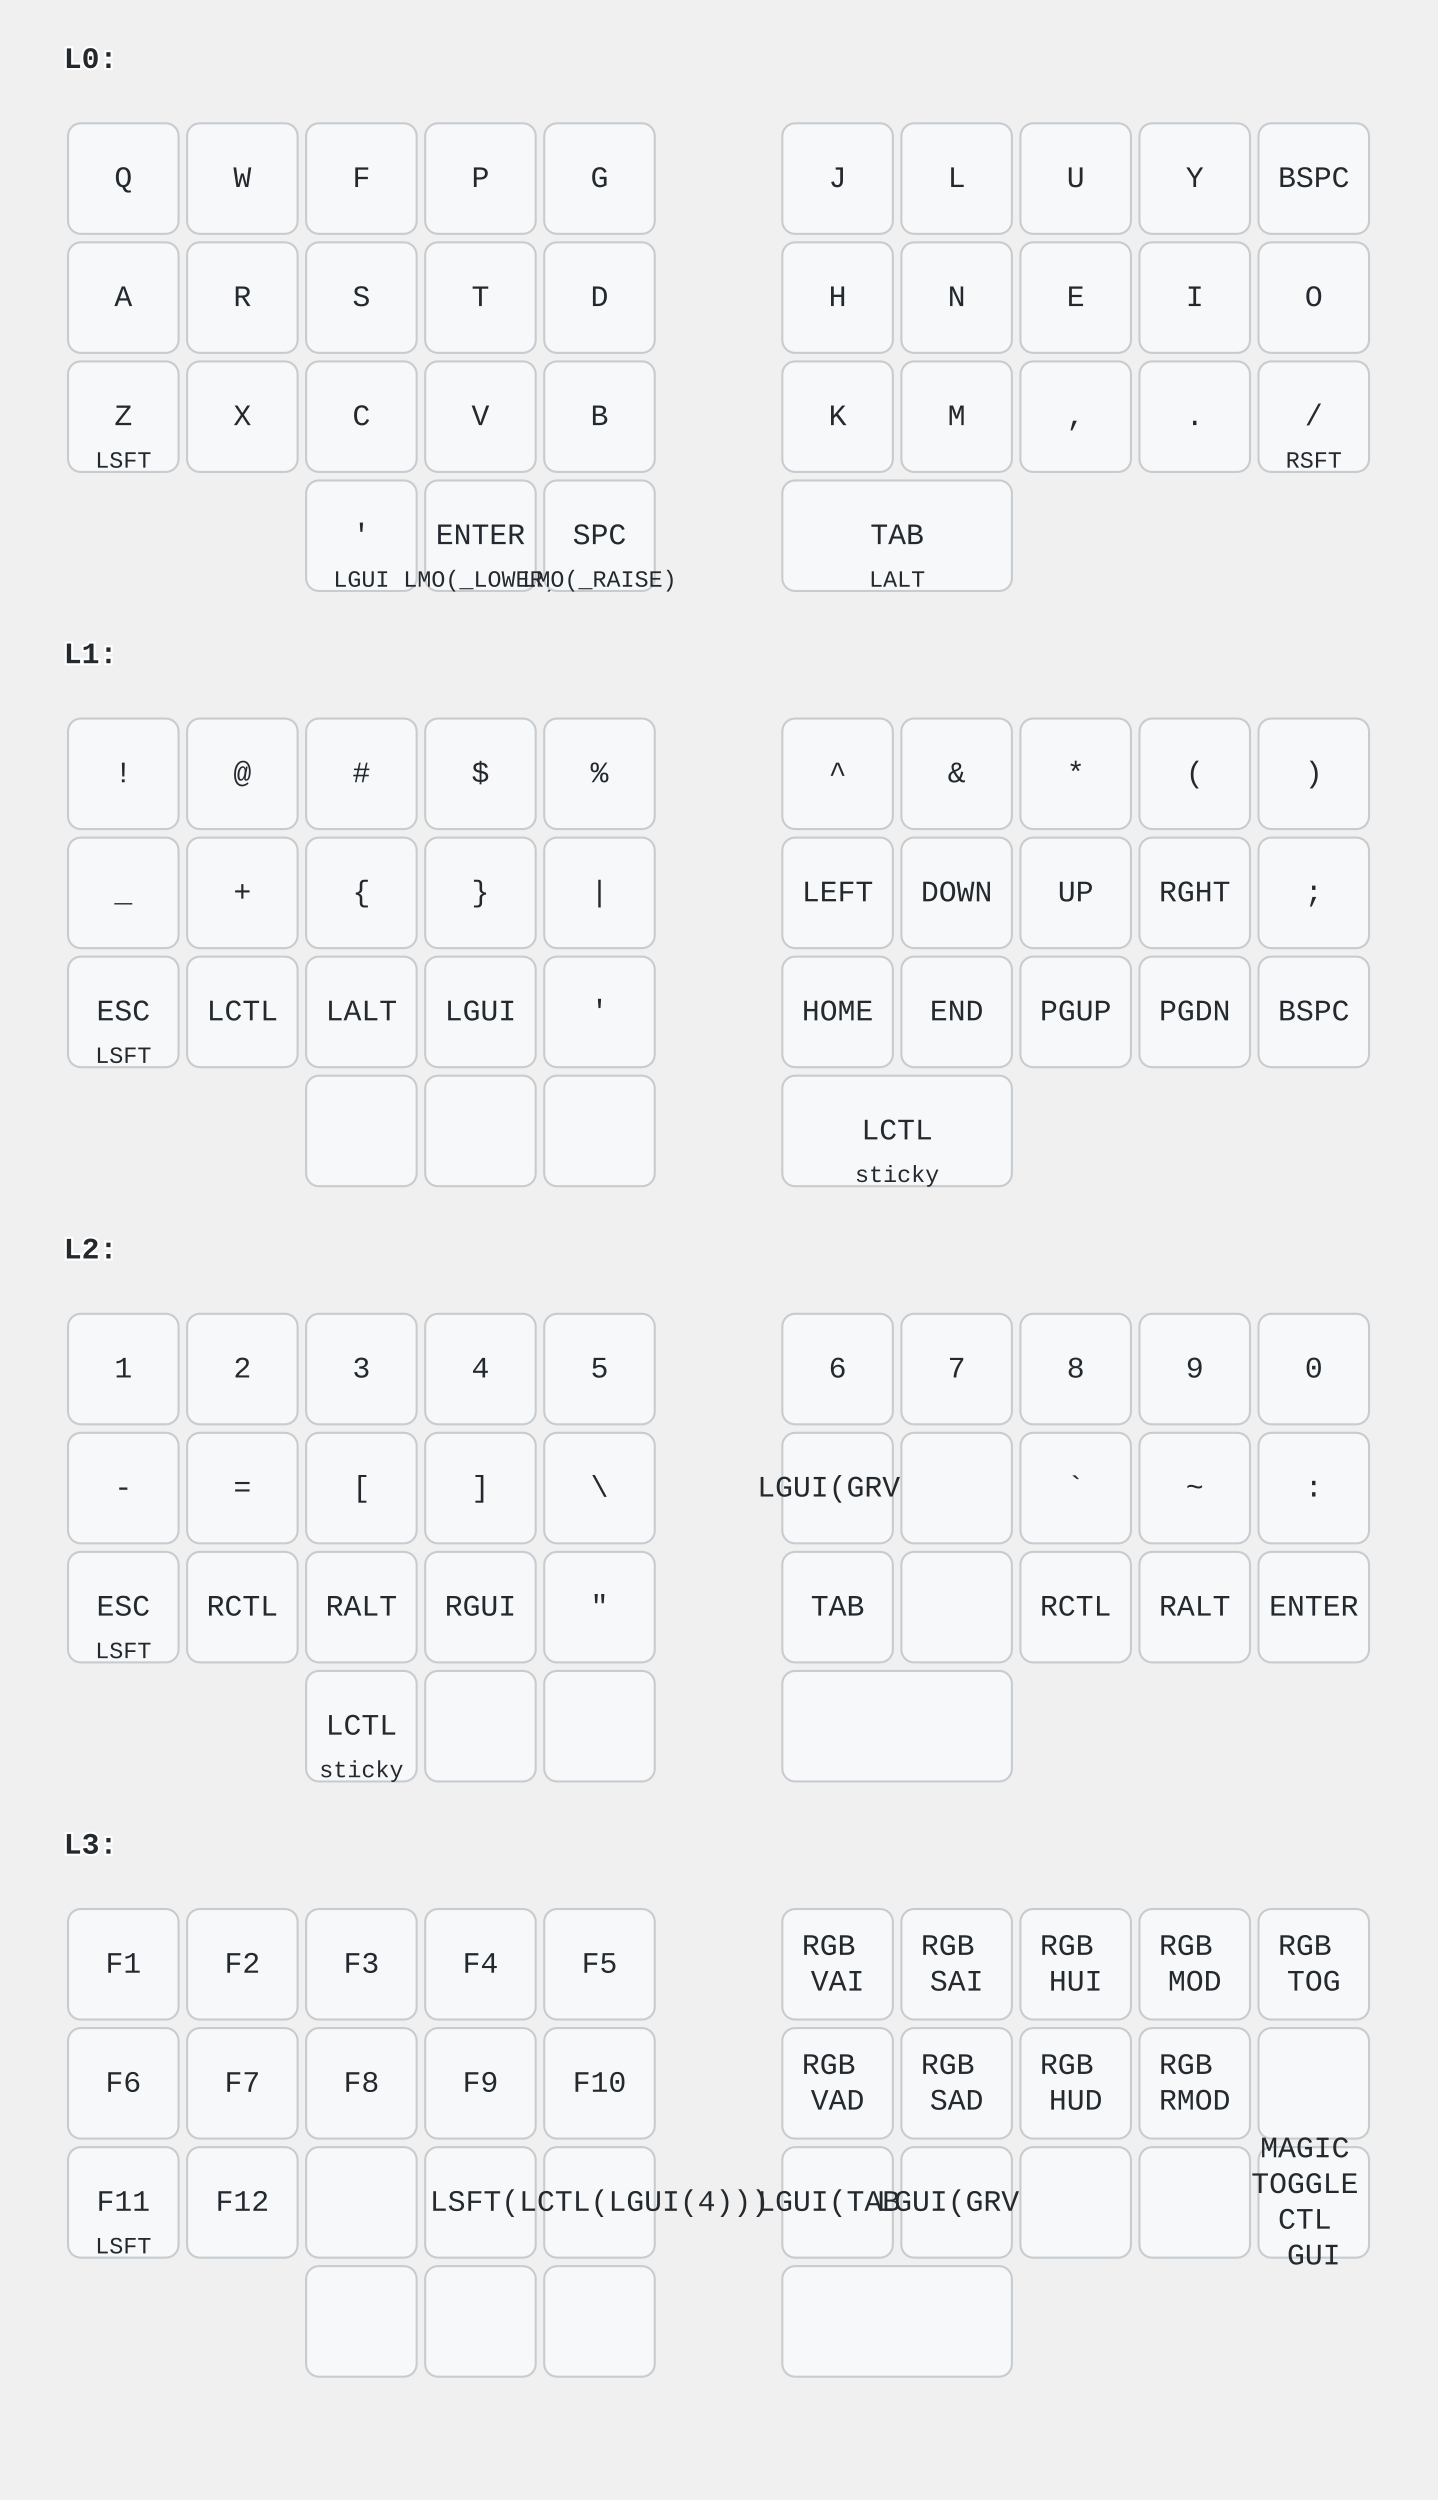
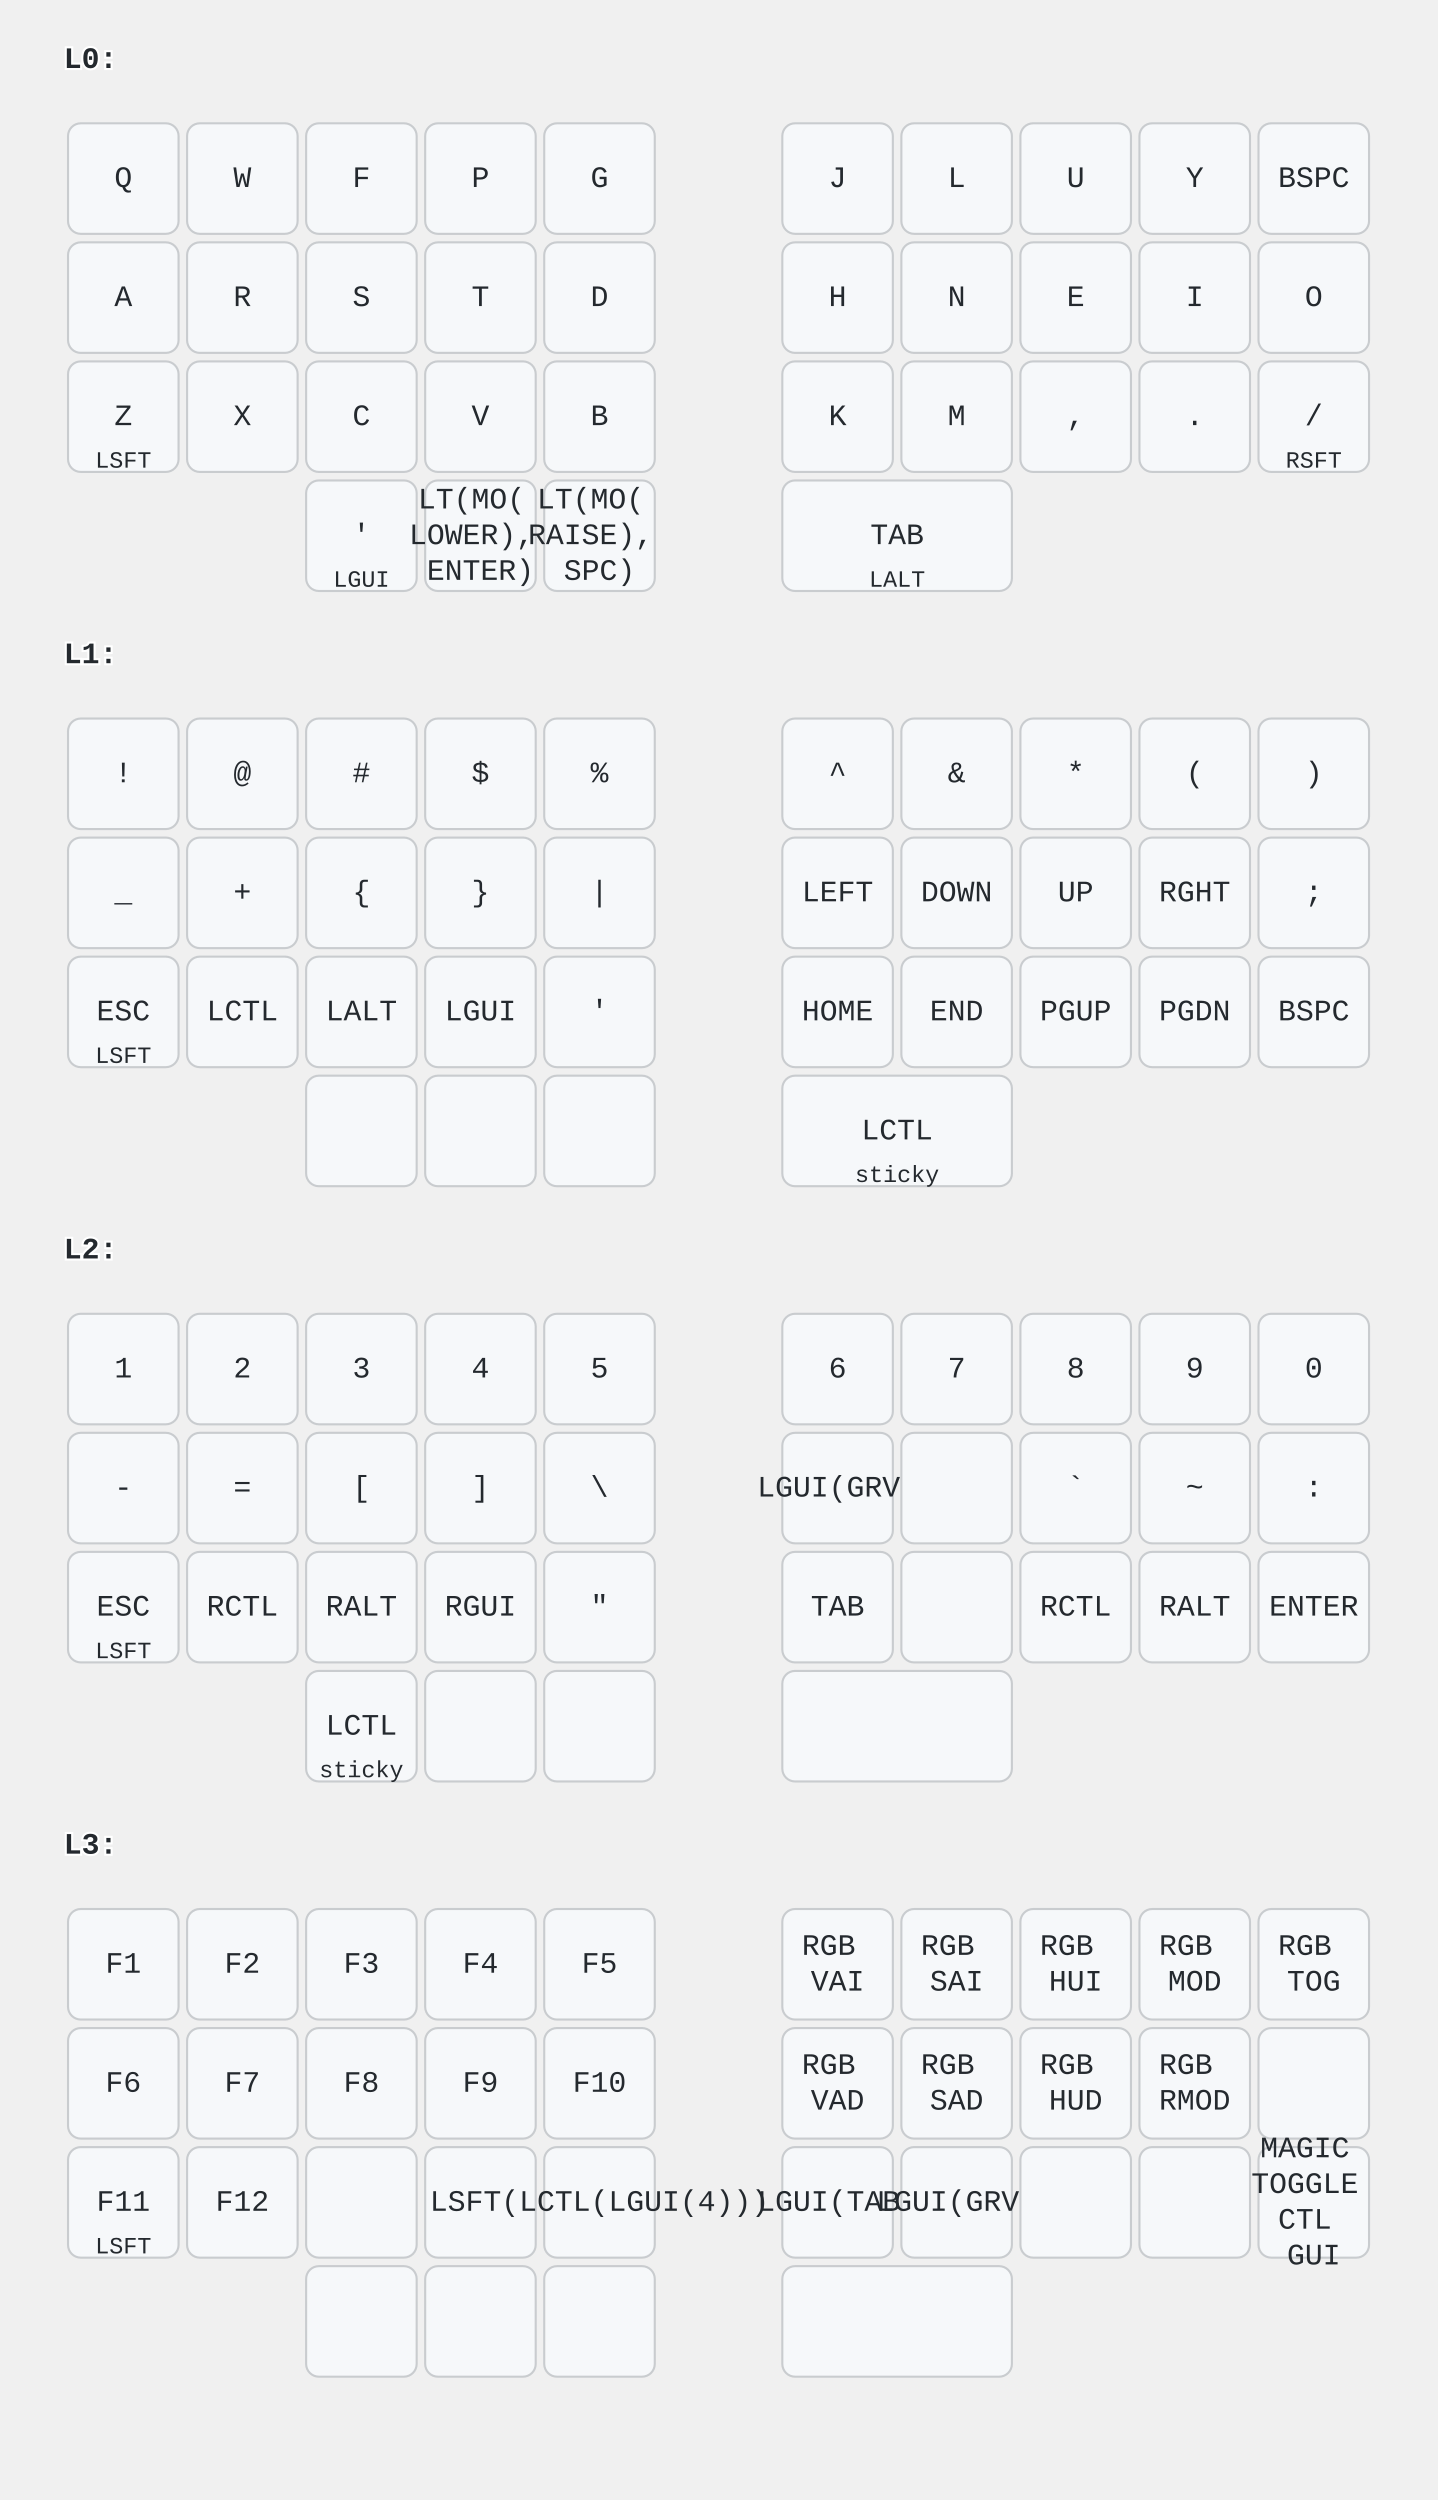
<svg xmlns="http://www.w3.org/2000/svg" width="676.0" height="1176.0" viewBox="0 0 676.0 1176.0">
  <style>/* font and background color specifications */
svg {
    font-family: SFMono-Regular,Consolas,Liberation Mono,Menlo,monospace;
    font-size: 14px;
    font-kerning: normal;
    text-rendering: optimizeLegibility;
    fill: #24292e;
}

/* default key styling */
rect {
    fill: #f6f8fa;
    stroke: #c9cccf;
    stroke-width: 1;
}

/* color accent for combo boxes */
rect.combo {
    fill: #cdf;
}

/* color accent for held keys */
rect.held, rect.combo.held {
    fill: #fdd;
}

/* color accent for ghost (optional) keys */
rect.ghost, rect.combo.ghost {
    fill: #ddd;
}

text {
    text-anchor: middle;
    dominant-baseline: middle;
}

/* styling for layer labels */
text.label {
    font-weight: bold;
    text-anchor: start;
    stroke: white;
    stroke-width: 2;
    paint-order: stroke;
}

/* styling for combo tap, and key hold/shifted label text */
text.combo, text.hold, text.shifted {
    font-size: 11px;
}

text.hold {
    text-anchor: middle;
    dominant-baseline: auto;
}

text.shifted {
    text-anchor: middle;
    dominant-baseline: hanging;
}

/* styling for hold/shifted label text in combo box */
text.combo.hold, text.combo.shifted {
    font-size: 8px;
}

/* styling for combo dendrons */
path {
    stroke-width: 1;
    stroke: gray;
    fill: none;
}
</style>
  <g class="layer-L0">
    <text x="30.0" y="28.0" class="label">L0:</text>
    <rect rx="6.0" ry="6.0" x="32.0" y="58.0" width="52.0" height="52.0" class="" />
    <text x="58.0" y="84.0" class="tap">Q</text>
    <rect rx="6.0" ry="6.0" x="88.0" y="58.0" width="52.0" height="52.0" class="" />
    <text x="114.0" y="84.0" class="tap">W</text>
    <rect rx="6.0" ry="6.0" x="144.0" y="58.0" width="52.0" height="52.0" class="" />
    <text x="170.0" y="84.0" class="tap">F</text>
    <rect rx="6.0" ry="6.0" x="200.0" y="58.0" width="52.0" height="52.0" class="" />
    <text x="226.0" y="84.0" class="tap">P</text>
    <rect rx="6.0" ry="6.0" x="256.0" y="58.0" width="52.0" height="52.0" class="" />
    <text x="282.0" y="84.0" class="tap">G</text>
    <rect rx="6.0" ry="6.0" x="368.0" y="58.0" width="52.0" height="52.0" class="" />
    <text x="394.0" y="84.0" class="tap">J</text>
    <rect rx="6.0" ry="6.0" x="424.0" y="58.0" width="52.0" height="52.0" class="" />
    <text x="450.0" y="84.0" class="tap">L</text>
    <rect rx="6.0" ry="6.0" x="480.0" y="58.0" width="52.0" height="52.0" class="" />
    <text x="506.0" y="84.0" class="tap">U</text>
    <rect rx="6.0" ry="6.0" x="536.0" y="58.0" width="52.0" height="52.0" class="" />
    <text x="562.0" y="84.0" class="tap">Y</text>
    <rect rx="6.0" ry="6.0" x="592.0" y="58.0" width="52.0" height="52.0" class="" />
    <text x="618.0" y="84.0" class="tap">BSPC</text>
    <rect rx="6.0" ry="6.0" x="32.0" y="114.0" width="52.0" height="52.0" class="" />
    <text x="58.0" y="140.0" class="tap">A</text>
    <rect rx="6.0" ry="6.0" x="88.0" y="114.0" width="52.0" height="52.0" class="" />
    <text x="114.0" y="140.0" class="tap">R</text>
    <rect rx="6.0" ry="6.0" x="144.0" y="114.0" width="52.0" height="52.0" class="" />
    <text x="170.0" y="140.0" class="tap">S</text>
    <rect rx="6.0" ry="6.0" x="200.0" y="114.0" width="52.0" height="52.0" class="" />
    <text x="226.0" y="140.0" class="tap">T</text>
    <rect rx="6.0" ry="6.0" x="256.0" y="114.0" width="52.0" height="52.0" class="" />
    <text x="282.0" y="140.0" class="tap">D</text>
    <rect rx="6.0" ry="6.0" x="368.0" y="114.0" width="52.0" height="52.0" class="" />
    <text x="394.0" y="140.0" class="tap">H</text>
    <rect rx="6.0" ry="6.0" x="424.0" y="114.0" width="52.0" height="52.0" class="" />
    <text x="450.0" y="140.0" class="tap">N</text>
    <rect rx="6.0" ry="6.0" x="480.0" y="114.0" width="52.0" height="52.0" class="" />
    <text x="506.0" y="140.0" class="tap">E</text>
    <rect rx="6.0" ry="6.0" x="536.0" y="114.0" width="52.0" height="52.0" class="" />
    <text x="562.0" y="140.0" class="tap">I</text>
    <rect rx="6.0" ry="6.0" x="592.0" y="114.0" width="52.0" height="52.0" class="" />
    <text x="618.0" y="140.0" class="tap">O</text>
    <rect rx="6.0" ry="6.0" x="32.0" y="170.0" width="52.0" height="52.0" class="" />
    <text x="58.0" y="196.0" class="tap">Z</text>
    <text x="58.0" y="220.0" class="hold">LSFT</text>
    <rect rx="6.0" ry="6.0" x="88.0" y="170.0" width="52.0" height="52.0" class="" />
    <text x="114.0" y="196.0" class="tap">X</text>
    <rect rx="6.0" ry="6.0" x="144.0" y="170.0" width="52.0" height="52.0" class="" />
    <text x="170.0" y="196.0" class="tap">C</text>
    <rect rx="6.0" ry="6.0" x="200.0" y="170.0" width="52.0" height="52.0" class="" />
    <text x="226.0" y="196.0" class="tap">V</text>
    <rect rx="6.0" ry="6.0" x="256.0" y="170.0" width="52.0" height="52.0" class="" />
    <text x="282.0" y="196.0" class="tap">B</text>
    <rect rx="6.0" ry="6.0" x="368.0" y="170.0" width="52.0" height="52.0" class="" />
    <text x="394.0" y="196.0" class="tap">K</text>
    <rect rx="6.0" ry="6.0" x="424.0" y="170.0" width="52.0" height="52.0" class="" />
    <text x="450.0" y="196.0" class="tap">M</text>
    <rect rx="6.0" ry="6.0" x="480.0" y="170.0" width="52.0" height="52.0" class="" />
    <text x="506.0" y="196.0" class="tap">,</text>
    <rect rx="6.0" ry="6.0" x="536.0" y="170.0" width="52.0" height="52.0" class="" />
    <text x="562.0" y="196.0" class="tap">.</text>
    <rect rx="6.0" ry="6.0" x="592.0" y="170.0" width="52.0" height="52.0" class="" />
    <text x="618.0" y="196.0" class="tap">/</text>
    <text x="618.0" y="220.0" class="hold">RSFT</text>
    <rect rx="6.0" ry="6.0" x="144.0" y="226.0" width="52.0" height="52.0" class="" />
    <text x="170.0" y="252.0" class="tap">'</text>
    <text x="170.0" y="276.0" class="hold">LGUI</text>
    <rect rx="6.0" ry="6.0" x="200.0" y="226.0" width="52.0" height="52.0" class="" />
-     <text x="226.0" y="252.0" class="tap">ENTER</text>
-     <text x="226.0" y="276.0" class="hold">LMO(_LOWER)</text>
+     <text x="226.0" y="252.0" class="tap">
+       <tspan x="226.0" dy="-1.2em">LT(MO(</tspan>
+       <tspan x="226.0" dy="1.2em">LOWER),</tspan>
+       <tspan x="226.0" dy="1.2em">ENTER)</tspan>
+     </text>
    <rect rx="6.0" ry="6.0" x="256.0" y="226.0" width="52.0" height="52.0" class="" />
-     <text x="282.0" y="252.0" class="tap">SPC</text>
-     <text x="282.0" y="276.0" class="hold">LMO(_RAISE)</text>
+     <text x="282.0" y="252.0" class="tap">
+       <tspan x="282.0" dy="-1.2em">LT(MO(</tspan>
+       <tspan x="282.0" dy="1.2em">RAISE),</tspan>
+       <tspan x="282.0" dy="1.2em">SPC)</tspan>
+     </text>
    <rect rx="6.0" ry="6.0" x="368.0" y="226.0" width="108.0" height="52.0" class="" />
    <text x="422.0" y="252.0" class="tap">TAB</text>
    <text x="422.0" y="276.0" class="hold">LALT</text>
  </g>
  <g class="layer-L1">
    <text x="30.0" y="308.0" class="label">L1:</text>
    <rect rx="6.0" ry="6.0" x="32.0" y="338.0" width="52.0" height="52.0" class="" />
    <text x="58.0" y="364.0" class="tap">!</text>
    <rect rx="6.0" ry="6.0" x="88.0" y="338.0" width="52.0" height="52.0" class="" />
    <text x="114.0" y="364.0" class="tap">@</text>
    <rect rx="6.0" ry="6.0" x="144.0" y="338.0" width="52.0" height="52.0" class="" />
    <text x="170.0" y="364.0" class="tap">#</text>
    <rect rx="6.0" ry="6.0" x="200.0" y="338.0" width="52.0" height="52.0" class="" />
    <text x="226.0" y="364.0" class="tap">$</text>
    <rect rx="6.0" ry="6.0" x="256.0" y="338.0" width="52.0" height="52.0" class="" />
    <text x="282.0" y="364.0" class="tap">%</text>
    <rect rx="6.0" ry="6.0" x="368.0" y="338.0" width="52.0" height="52.0" class="" />
    <text x="394.0" y="364.0" class="tap">^</text>
    <rect rx="6.0" ry="6.0" x="424.0" y="338.0" width="52.0" height="52.0" class="" />
    <text x="450.0" y="364.0" class="tap">&amp;</text>
    <rect rx="6.0" ry="6.0" x="480.0" y="338.0" width="52.0" height="52.0" class="" />
    <text x="506.0" y="364.0" class="tap">*</text>
    <rect rx="6.0" ry="6.0" x="536.0" y="338.0" width="52.0" height="52.0" class="" />
    <text x="562.0" y="364.0" class="tap">(</text>
    <rect rx="6.0" ry="6.0" x="592.0" y="338.0" width="52.0" height="52.0" class="" />
    <text x="618.0" y="364.0" class="tap">)</text>
    <rect rx="6.0" ry="6.0" x="32.0" y="394.0" width="52.0" height="52.0" class="" />
    <text x="58.0" y="420.0" class="tap">_</text>
    <rect rx="6.0" ry="6.0" x="88.0" y="394.0" width="52.0" height="52.0" class="" />
    <text x="114.0" y="420.0" class="tap">+</text>
    <rect rx="6.0" ry="6.0" x="144.0" y="394.0" width="52.0" height="52.0" class="" />
    <text x="170.0" y="420.0" class="tap">{</text>
    <rect rx="6.0" ry="6.0" x="200.0" y="394.0" width="52.0" height="52.0" class="" />
    <text x="226.0" y="420.0" class="tap">}</text>
    <rect rx="6.0" ry="6.0" x="256.0" y="394.0" width="52.0" height="52.0" class="" />
    <text x="282.0" y="420.0" class="tap">|</text>
    <rect rx="6.0" ry="6.0" x="368.0" y="394.0" width="52.0" height="52.0" class="" />
    <text x="394.0" y="420.0" class="tap">LEFT</text>
    <rect rx="6.0" ry="6.0" x="424.0" y="394.0" width="52.0" height="52.0" class="" />
    <text x="450.0" y="420.0" class="tap">DOWN</text>
    <rect rx="6.0" ry="6.0" x="480.0" y="394.0" width="52.0" height="52.0" class="" />
    <text x="506.0" y="420.0" class="tap">UP</text>
    <rect rx="6.0" ry="6.0" x="536.0" y="394.0" width="52.0" height="52.0" class="" />
    <text x="562.0" y="420.0" class="tap">RGHT</text>
    <rect rx="6.0" ry="6.0" x="592.0" y="394.0" width="52.0" height="52.0" class="" />
    <text x="618.0" y="420.0" class="tap">;</text>
    <rect rx="6.0" ry="6.0" x="32.0" y="450.0" width="52.0" height="52.0" class="" />
    <text x="58.0" y="476.0" class="tap">ESC</text>
    <text x="58.0" y="500.0" class="hold">LSFT</text>
    <rect rx="6.0" ry="6.0" x="88.0" y="450.0" width="52.0" height="52.0" class="" />
    <text x="114.0" y="476.0" class="tap">LCTL</text>
    <rect rx="6.0" ry="6.0" x="144.0" y="450.0" width="52.0" height="52.0" class="" />
    <text x="170.0" y="476.0" class="tap">LALT</text>
    <rect rx="6.0" ry="6.0" x="200.0" y="450.0" width="52.0" height="52.0" class="" />
    <text x="226.0" y="476.0" class="tap">LGUI</text>
    <rect rx="6.0" ry="6.0" x="256.0" y="450.0" width="52.0" height="52.0" class="" />
    <text x="282.0" y="476.0" class="tap">'</text>
    <rect rx="6.0" ry="6.0" x="368.0" y="450.0" width="52.0" height="52.0" class="" />
    <text x="394.0" y="476.0" class="tap">HOME</text>
    <rect rx="6.0" ry="6.0" x="424.0" y="450.0" width="52.0" height="52.0" class="" />
    <text x="450.0" y="476.0" class="tap">END</text>
    <rect rx="6.0" ry="6.0" x="480.0" y="450.0" width="52.0" height="52.0" class="" />
    <text x="506.0" y="476.0" class="tap">PGUP</text>
    <rect rx="6.0" ry="6.0" x="536.0" y="450.0" width="52.0" height="52.0" class="" />
    <text x="562.0" y="476.0" class="tap">PGDN</text>
    <rect rx="6.0" ry="6.0" x="592.0" y="450.0" width="52.0" height="52.0" class="" />
    <text x="618.0" y="476.0" class="tap">BSPC</text>
    <rect rx="6.0" ry="6.0" x="144.0" y="506.0" width="52.0" height="52.0" class="" />
    <rect rx="6.0" ry="6.0" x="200.0" y="506.0" width="52.0" height="52.0" class="" />
    <rect rx="6.0" ry="6.0" x="256.0" y="506.0" width="52.0" height="52.0" class="" />
    <rect rx="6.0" ry="6.0" x="368.0" y="506.0" width="108.0" height="52.0" class="" />
    <text x="422.0" y="532.0" class="tap">LCTL</text>
    <text x="422.0" y="556.0" class="hold">sticky</text>
  </g>
  <g class="layer-L2">
    <text x="30.0" y="588.0" class="label">L2:</text>
    <rect rx="6.0" ry="6.0" x="32.0" y="618.0" width="52.0" height="52.0" class="" />
    <text x="58.0" y="644.0" class="tap">1</text>
    <rect rx="6.0" ry="6.0" x="88.0" y="618.0" width="52.0" height="52.0" class="" />
    <text x="114.0" y="644.0" class="tap">2</text>
    <rect rx="6.0" ry="6.0" x="144.0" y="618.0" width="52.0" height="52.0" class="" />
    <text x="170.0" y="644.0" class="tap">3</text>
    <rect rx="6.0" ry="6.0" x="200.0" y="618.0" width="52.0" height="52.0" class="" />
    <text x="226.0" y="644.0" class="tap">4</text>
    <rect rx="6.0" ry="6.0" x="256.0" y="618.0" width="52.0" height="52.0" class="" />
    <text x="282.0" y="644.0" class="tap">5</text>
    <rect rx="6.0" ry="6.0" x="368.0" y="618.0" width="52.0" height="52.0" class="" />
    <text x="394.0" y="644.0" class="tap">6</text>
    <rect rx="6.0" ry="6.0" x="424.0" y="618.0" width="52.0" height="52.0" class="" />
    <text x="450.0" y="644.0" class="tap">7</text>
    <rect rx="6.0" ry="6.0" x="480.0" y="618.0" width="52.0" height="52.0" class="" />
    <text x="506.0" y="644.0" class="tap">8</text>
    <rect rx="6.0" ry="6.0" x="536.0" y="618.0" width="52.0" height="52.0" class="" />
    <text x="562.0" y="644.0" class="tap">9</text>
    <rect rx="6.0" ry="6.0" x="592.0" y="618.0" width="52.0" height="52.0" class="" />
    <text x="618.0" y="644.0" class="tap">0</text>
    <rect rx="6.0" ry="6.0" x="32.0" y="674.0" width="52.0" height="52.0" class="" />
    <text x="58.0" y="700.0" class="tap">-</text>
    <rect rx="6.0" ry="6.0" x="88.0" y="674.0" width="52.0" height="52.0" class="" />
    <text x="114.0" y="700.0" class="tap">=</text>
    <rect rx="6.0" ry="6.0" x="144.0" y="674.0" width="52.0" height="52.0" class="" />
    <text x="170.0" y="700.0" class="tap">[</text>
    <rect rx="6.0" ry="6.0" x="200.0" y="674.0" width="52.0" height="52.0" class="" />
    <text x="226.0" y="700.0" class="tap">]</text>
    <rect rx="6.0" ry="6.0" x="256.0" y="674.0" width="52.0" height="52.0" class="" />
    <text x="282.0" y="700.0" class="tap">\</text>
    <rect rx="6.0" ry="6.0" x="368.0" y="674.0" width="52.0" height="52.0" class="" />
    <text x="394.0" y="700.0" class="tap">LGUI(GRV)</text>
    <rect rx="6.0" ry="6.0" x="424.0" y="674.0" width="52.0" height="52.0" class="" />
    <rect rx="6.0" ry="6.0" x="480.0" y="674.0" width="52.0" height="52.0" class="" />
    <text x="506.0" y="700.0" class="tap">`</text>
    <rect rx="6.0" ry="6.0" x="536.0" y="674.0" width="52.0" height="52.0" class="" />
    <text x="562.0" y="700.0" class="tap">~</text>
    <rect rx="6.0" ry="6.0" x="592.0" y="674.0" width="52.0" height="52.0" class="" />
    <text x="618.0" y="700.0" class="tap">:</text>
    <rect rx="6.0" ry="6.0" x="32.0" y="730.0" width="52.0" height="52.0" class="" />
    <text x="58.0" y="756.0" class="tap">ESC</text>
    <text x="58.0" y="780.0" class="hold">LSFT</text>
    <rect rx="6.0" ry="6.0" x="88.0" y="730.0" width="52.0" height="52.0" class="" />
    <text x="114.0" y="756.0" class="tap">RCTL</text>
    <rect rx="6.0" ry="6.0" x="144.0" y="730.0" width="52.0" height="52.0" class="" />
    <text x="170.0" y="756.0" class="tap">RALT</text>
    <rect rx="6.0" ry="6.0" x="200.0" y="730.0" width="52.0" height="52.0" class="" />
    <text x="226.0" y="756.0" class="tap">RGUI</text>
    <rect rx="6.0" ry="6.0" x="256.0" y="730.0" width="52.0" height="52.0" class="" />
    <text x="282.0" y="756.0" class="tap">"</text>
    <rect rx="6.0" ry="6.0" x="368.0" y="730.0" width="52.0" height="52.0" class="" />
    <text x="394.0" y="756.0" class="tap">TAB</text>
    <rect rx="6.0" ry="6.0" x="424.0" y="730.0" width="52.0" height="52.0" class="" />
    <rect rx="6.0" ry="6.0" x="480.0" y="730.0" width="52.0" height="52.0" class="" />
    <text x="506.0" y="756.0" class="tap">RCTL</text>
    <rect rx="6.0" ry="6.0" x="536.0" y="730.0" width="52.0" height="52.0" class="" />
    <text x="562.0" y="756.0" class="tap">RALT</text>
    <rect rx="6.0" ry="6.0" x="592.0" y="730.0" width="52.0" height="52.0" class="" />
    <text x="618.0" y="756.0" class="tap">ENTER</text>
    <rect rx="6.0" ry="6.0" x="144.0" y="786.0" width="52.0" height="52.0" class="" />
    <text x="170.0" y="812.0" class="tap">LCTL</text>
    <text x="170.0" y="836.0" class="hold">sticky</text>
    <rect rx="6.0" ry="6.0" x="200.0" y="786.0" width="52.0" height="52.0" class="" />
    <rect rx="6.0" ry="6.0" x="256.0" y="786.0" width="52.0" height="52.0" class="" />
    <rect rx="6.0" ry="6.0" x="368.0" y="786.0" width="108.0" height="52.0" class="" />
  </g>
  <g class="layer-L3">
    <text x="30.0" y="868.0" class="label">L3:</text>
    <rect rx="6.0" ry="6.0" x="32.0" y="898.0" width="52.0" height="52.0" class="" />
    <text x="58.0" y="924.0" class="tap">F1</text>
    <rect rx="6.0" ry="6.0" x="88.0" y="898.0" width="52.0" height="52.0" class="" />
    <text x="114.0" y="924.0" class="tap">F2</text>
    <rect rx="6.0" ry="6.0" x="144.0" y="898.0" width="52.0" height="52.0" class="" />
    <text x="170.0" y="924.0" class="tap">F3</text>
    <rect rx="6.0" ry="6.0" x="200.0" y="898.0" width="52.0" height="52.0" class="" />
    <text x="226.0" y="924.0" class="tap">F4</text>
    <rect rx="6.0" ry="6.0" x="256.0" y="898.0" width="52.0" height="52.0" class="" />
    <text x="282.0" y="924.0" class="tap">F5</text>
    <rect rx="6.0" ry="6.0" x="368.0" y="898.0" width="52.0" height="52.0" class="" />
    <text x="394.0" y="924.0" class="tap">
      <tspan x="394.0" dy="-0.6em">RGB</tspan>
      <tspan x="394.0" dy="1.2em">VAI</tspan>
    </text>
    <rect rx="6.0" ry="6.0" x="424.0" y="898.0" width="52.0" height="52.0" class="" />
    <text x="450.0" y="924.0" class="tap">
      <tspan x="450.0" dy="-0.6em">RGB</tspan>
      <tspan x="450.0" dy="1.2em">SAI</tspan>
    </text>
    <rect rx="6.0" ry="6.0" x="480.0" y="898.0" width="52.0" height="52.0" class="" />
    <text x="506.0" y="924.0" class="tap">
      <tspan x="506.0" dy="-0.6em">RGB</tspan>
      <tspan x="506.0" dy="1.2em">HUI</tspan>
    </text>
    <rect rx="6.0" ry="6.0" x="536.0" y="898.0" width="52.0" height="52.0" class="" />
    <text x="562.0" y="924.0" class="tap">
      <tspan x="562.0" dy="-0.6em">RGB</tspan>
      <tspan x="562.0" dy="1.2em">MOD</tspan>
    </text>
    <rect rx="6.0" ry="6.0" x="592.0" y="898.0" width="52.0" height="52.0" class="" />
    <text x="618.0" y="924.0" class="tap">
      <tspan x="618.0" dy="-0.6em">RGB</tspan>
      <tspan x="618.0" dy="1.2em">TOG</tspan>
    </text>
    <rect rx="6.0" ry="6.0" x="32.0" y="954.0" width="52.0" height="52.0" class="" />
    <text x="58.0" y="980.0" class="tap">F6</text>
    <rect rx="6.0" ry="6.0" x="88.0" y="954.0" width="52.0" height="52.0" class="" />
    <text x="114.0" y="980.0" class="tap">F7</text>
    <rect rx="6.0" ry="6.0" x="144.0" y="954.0" width="52.0" height="52.0" class="" />
    <text x="170.0" y="980.0" class="tap">F8</text>
    <rect rx="6.0" ry="6.0" x="200.0" y="954.0" width="52.0" height="52.0" class="" />
    <text x="226.0" y="980.0" class="tap">F9</text>
    <rect rx="6.0" ry="6.0" x="256.0" y="954.0" width="52.0" height="52.0" class="" />
    <text x="282.0" y="980.0" class="tap">F10</text>
    <rect rx="6.0" ry="6.0" x="368.0" y="954.0" width="52.0" height="52.0" class="" />
    <text x="394.0" y="980.0" class="tap">
      <tspan x="394.0" dy="-0.6em">RGB</tspan>
      <tspan x="394.0" dy="1.2em">VAD</tspan>
    </text>
    <rect rx="6.0" ry="6.0" x="424.0" y="954.0" width="52.0" height="52.0" class="" />
    <text x="450.0" y="980.0" class="tap">
      <tspan x="450.0" dy="-0.6em">RGB</tspan>
      <tspan x="450.0" dy="1.2em">SAD</tspan>
    </text>
    <rect rx="6.0" ry="6.0" x="480.0" y="954.0" width="52.0" height="52.0" class="" />
    <text x="506.0" y="980.0" class="tap">
      <tspan x="506.0" dy="-0.6em">RGB</tspan>
      <tspan x="506.0" dy="1.2em">HUD</tspan>
    </text>
    <rect rx="6.0" ry="6.0" x="536.0" y="954.0" width="52.0" height="52.0" class="" />
    <text x="562.0" y="980.0" class="tap">
      <tspan x="562.0" dy="-0.6em">RGB</tspan>
      <tspan x="562.0" dy="1.2em">RMOD</tspan>
    </text>
    <rect rx="6.0" ry="6.0" x="592.0" y="954.0" width="52.0" height="52.0" class="" />
    <rect rx="6.0" ry="6.0" x="32.0" y="1010.0" width="52.0" height="52.0" class="" />
    <text x="58.0" y="1036.0" class="tap">F11</text>
    <text x="58.0" y="1060.0" class="hold">LSFT</text>
    <rect rx="6.0" ry="6.0" x="88.0" y="1010.0" width="52.0" height="52.0" class="" />
    <text x="114.0" y="1036.0" class="tap">F12</text>
    <rect rx="6.0" ry="6.0" x="144.0" y="1010.0" width="52.0" height="52.0" class="" />
    <rect rx="6.0" ry="6.0" x="200.0" y="1010.0" width="52.0" height="52.0" class="" />
    <rect rx="6.0" ry="6.0" x="256.0" y="1010.0" width="52.0" height="52.0" class="" />
    <text x="282.0" y="1036.0" class="tap">LSFT(LCTL(LGUI(4)))</text>
    <rect rx="6.0" ry="6.0" x="368.0" y="1010.0" width="52.0" height="52.0" class="" />
    <text x="394.0" y="1036.0" class="tap">LGUI(TAB)</text>
    <rect rx="6.0" ry="6.0" x="424.0" y="1010.0" width="52.0" height="52.0" class="" />
    <text x="450.0" y="1036.0" class="tap">LGUI(GRV)</text>
    <rect rx="6.0" ry="6.0" x="480.0" y="1010.0" width="52.0" height="52.0" class="" />
    <rect rx="6.0" ry="6.0" x="536.0" y="1010.0" width="52.0" height="52.0" class="" />
    <rect rx="6.0" ry="6.0" x="592.0" y="1010.0" width="52.0" height="52.0" class="" />
    <text x="618.0" y="1036.0" class="tap">
      <tspan x="618.0" dy="-1.8em">MAGIC</tspan>
      <tspan x="618.0" dy="1.2em">TOGGLE</tspan>
      <tspan x="618.0" dy="1.2em">CTL</tspan>
      <tspan x="618.0" dy="1.2em">GUI</tspan>
    </text>
    <rect rx="6.0" ry="6.0" x="144.0" y="1066.0" width="52.0" height="52.0" class="" />
    <rect rx="6.0" ry="6.0" x="200.0" y="1066.0" width="52.0" height="52.0" class="" />
    <rect rx="6.0" ry="6.0" x="256.0" y="1066.0" width="52.0" height="52.0" class="" />
    <rect rx="6.0" ry="6.0" x="368.0" y="1066.0" width="108.0" height="52.0" class="" />
  </g>
</svg>
